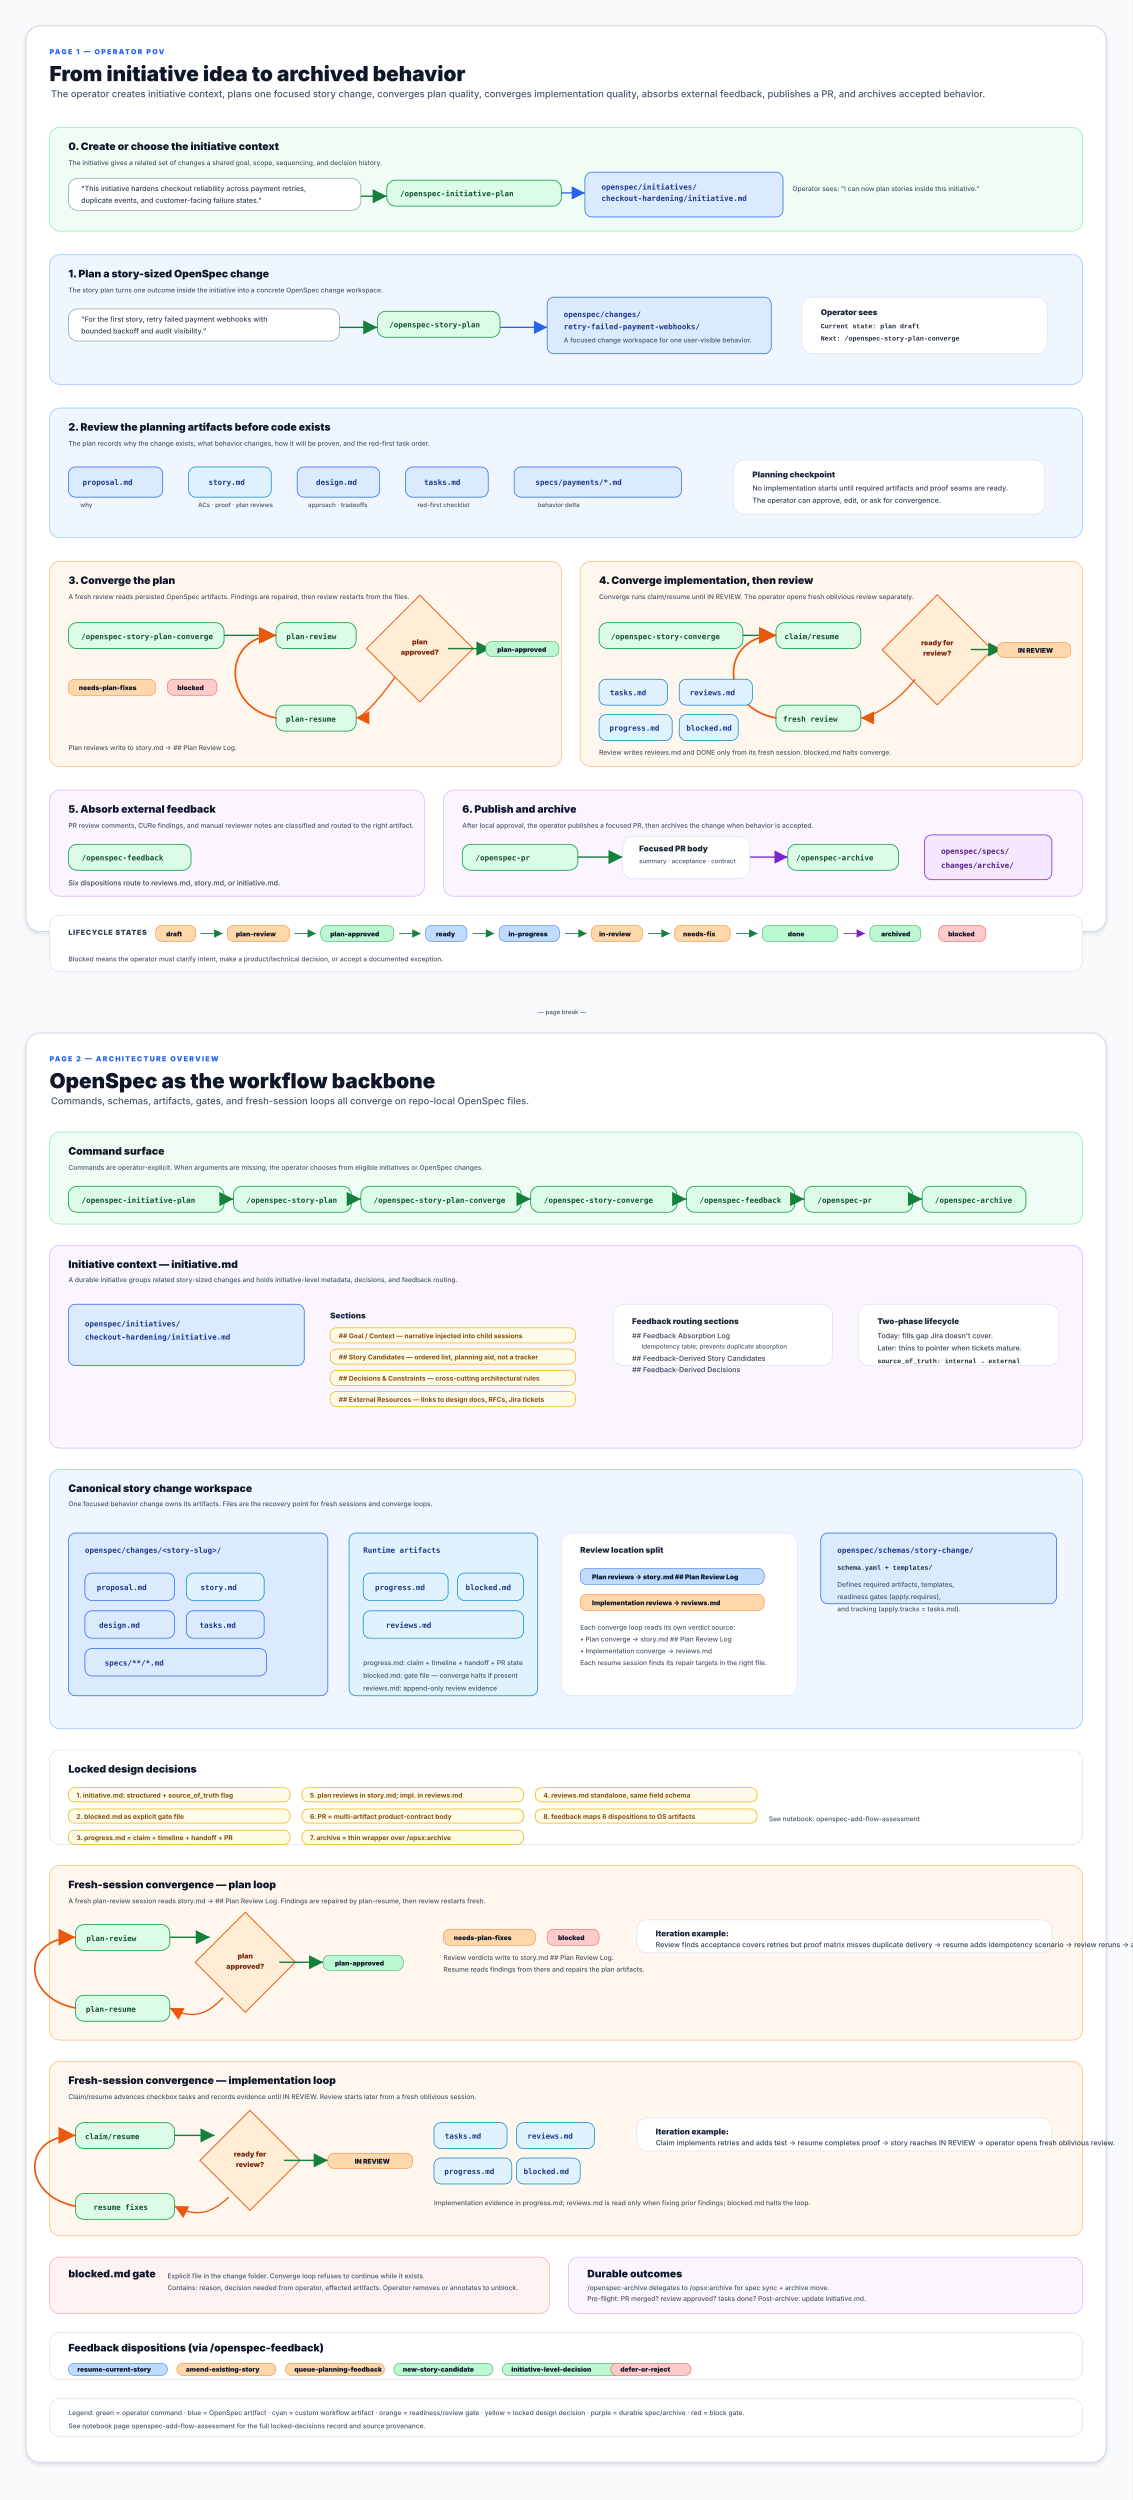
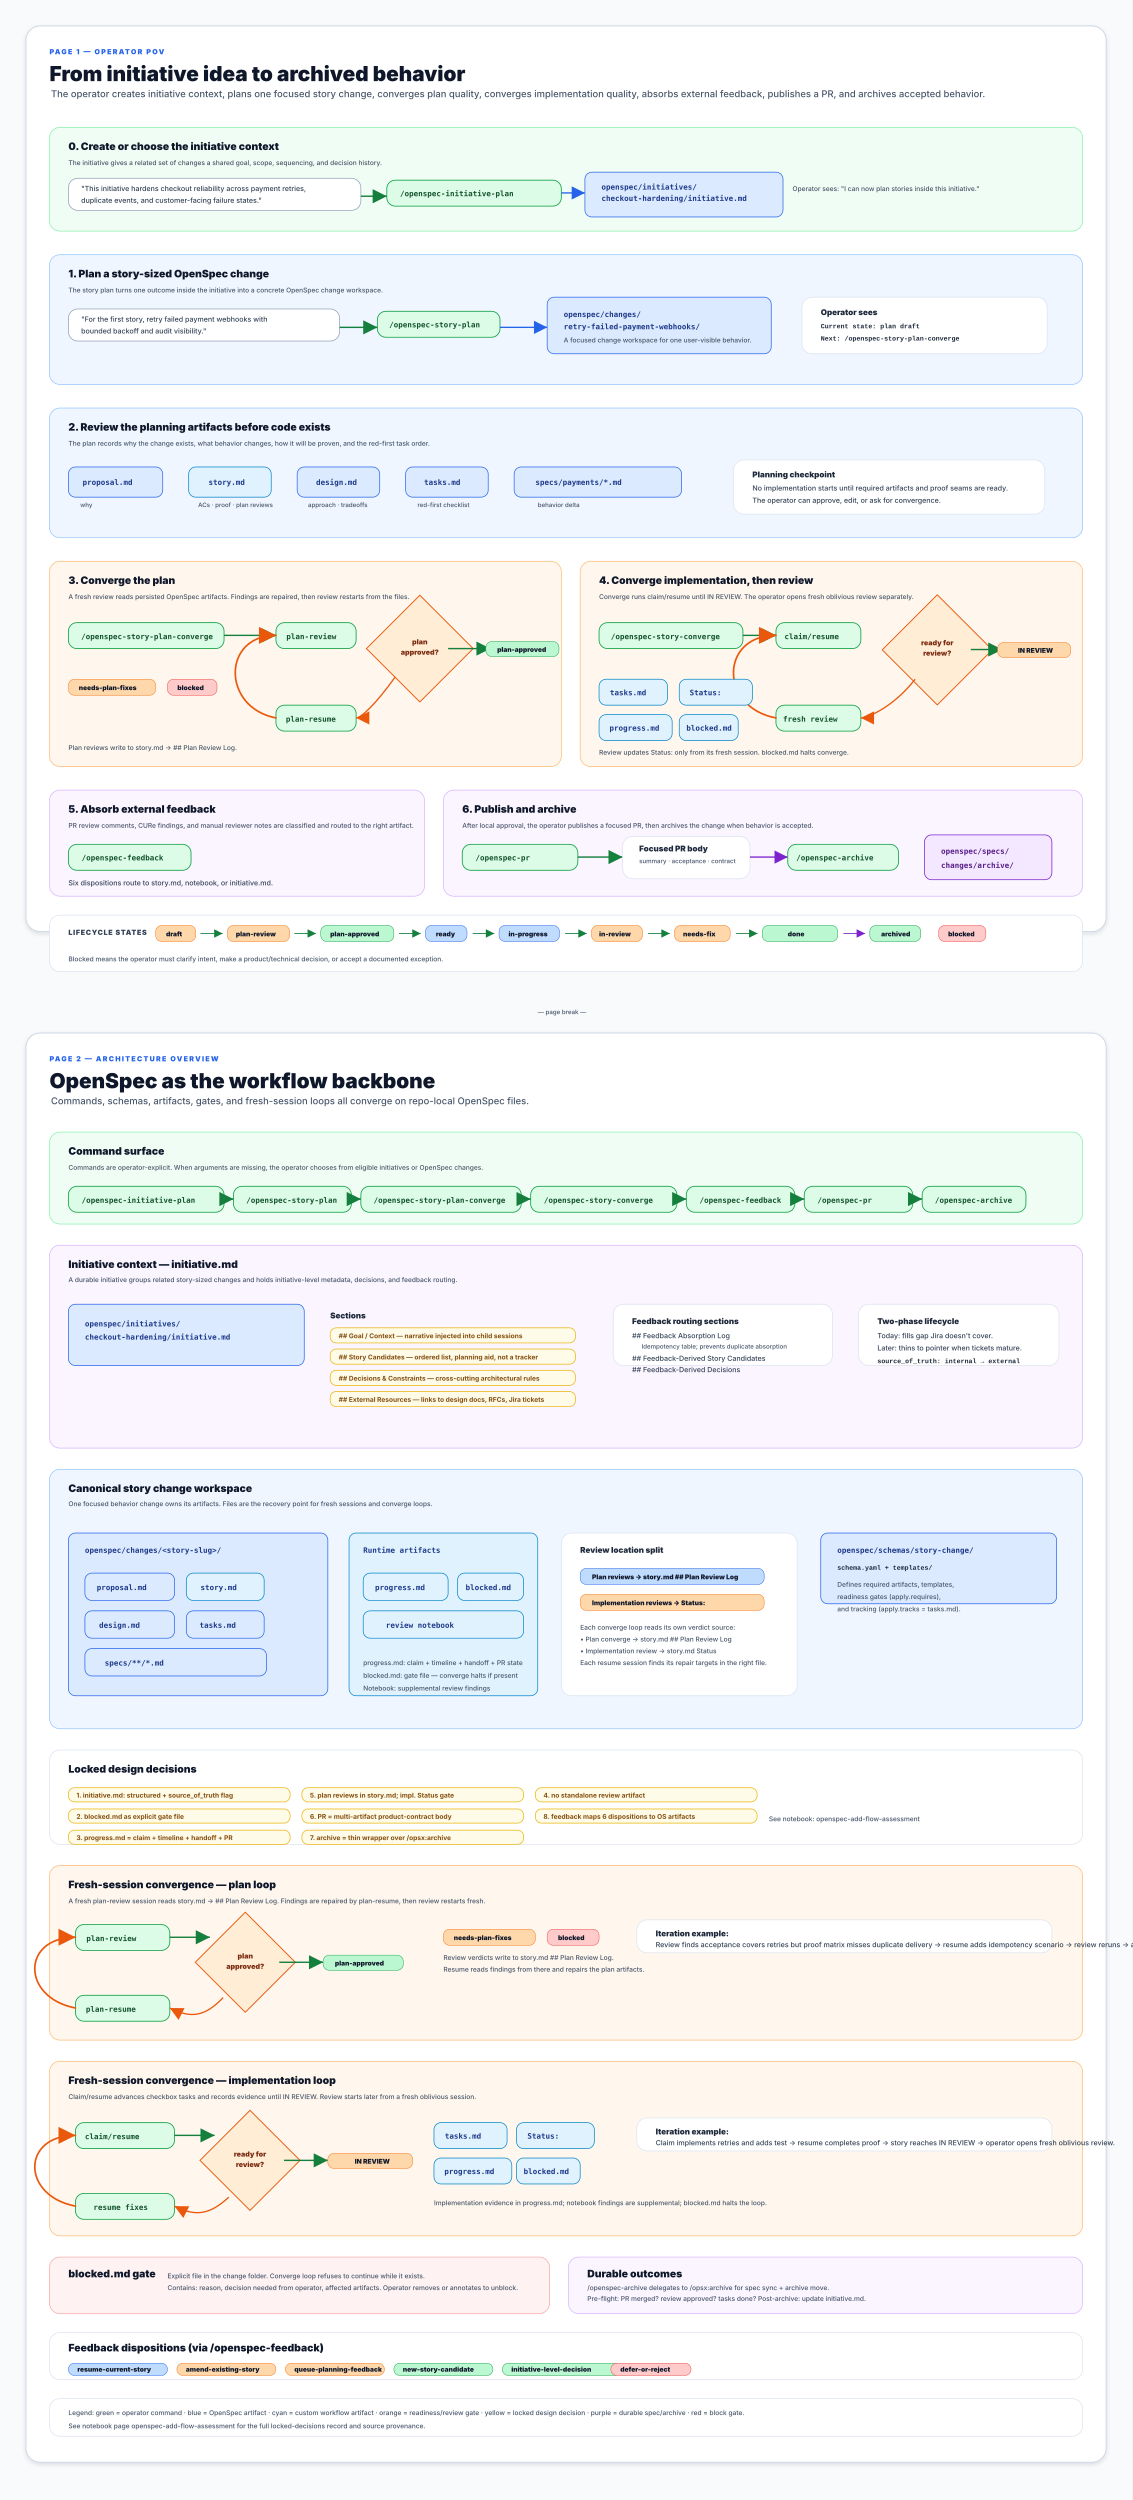
<svg xmlns="http://www.w3.org/2000/svg" width="2400" height="5300" viewBox="0 0 2400 5300" role="img" aria-labelledby="title desc">
  <defs>
    <marker id="arrow-green" markerWidth="14" markerHeight="14" refX="12" refY="7" orient="auto" markerUnits="strokeWidth">
      <path d="M2,2 L12,7 L2,12 Z" fill="#15803d" />
    </marker>
    <marker id="arrow-blue" markerWidth="14" markerHeight="14" refX="12" refY="7" orient="auto" markerUnits="strokeWidth">
      <path d="M2,2 L12,7 L2,12 Z" fill="#2563eb" />
    </marker>
    <marker id="arrow-orange" markerWidth="14" markerHeight="14" refX="12" refY="7" orient="auto" markerUnits="strokeWidth">
      <path d="M2,2 L12,7 L2,12 Z" fill="#ea580c" />
    </marker>
    <marker id="arrow-purple" markerWidth="14" markerHeight="14" refX="12" refY="7" orient="auto" markerUnits="strokeWidth">
      <path d="M2,2 L12,7 L2,12 Z" fill="#7e22ce" />
    </marker>
    <marker id="arrow-red" markerWidth="14" markerHeight="14" refX="12" refY="7" orient="auto" markerUnits="strokeWidth">
      <path d="M2,2 L12,7 L2,12 Z" fill="#b91c1c" />
    </marker>
    <filter id="shadow" x="-10%" y="-10%" width="130%" height="130%">
      <feDropShadow dx="0" dy="4" stdDeviation="5" flood-color="#0f172a" flood-opacity="0.12" />
    </filter>
    <style>
      .bg { fill: #f8fafc; }
      .page { fill: #ffffff; stroke: #cbd5e1; stroke-width: 2; rx: 30; filter: url(#shadow); }
      .panel { fill: #ffffff; stroke: #dbe3ef; stroke-width: 1.5; rx: 22; }
      .panel-blue { fill: #eff6ff; stroke: #93c5fd; stroke-width: 1.5; rx: 22; }
      .panel-green { fill: #f0fdf4; stroke: #86efac; stroke-width: 1.5; rx: 22; }
      .panel-orange { fill: #fff7ed; stroke: #fdba74; stroke-width: 1.5; rx: 22; }
      .panel-purple { fill: #faf5ff; stroke: #d8b4fe; stroke-width: 1.5; rx: 22; }
      .panel-red { fill: #fef2f2; stroke: #fca5a5; stroke-width: 1.5; rx: 22; }
      .title { font: 850 44px Inter, ui-sans-serif, system-ui, -apple-system, BlinkMacSystemFont, "Segoe UI", sans-serif; fill: #0f172a; }
      .subtitle { font: 500 20px Inter, ui-sans-serif, system-ui, sans-serif; fill: #475569; }
      .page-label { font: 850 15px Inter, ui-sans-serif, system-ui, sans-serif; fill: #2563eb; letter-spacing: .18em; }
      .chapter { font: 850 26px Inter, ui-sans-serif, system-ui, sans-serif; fill: #0f172a; }
      .section-title { font: 850 22px Inter, ui-sans-serif, system-ui, sans-serif; fill: #0f172a; }
      .lane-label { font: 850 15px Inter, ui-sans-serif, system-ui, sans-serif; fill: #334155; letter-spacing: .1em; }
      .body { font: 500 17px Inter, ui-sans-serif, system-ui, sans-serif; fill: #334155; }
      .body-strong { font: 850 17px Inter, ui-sans-serif, system-ui, sans-serif; fill: #1e293b; }
      .small { font: 500 15px Inter, ui-sans-serif, system-ui, sans-serif; fill: #334155; }
      .tiny { font: 500 13px Inter, ui-sans-serif, system-ui, sans-serif; fill: #475569; }
      .comment { font: 500 14px Inter, ui-sans-serif, system-ui, sans-serif; fill: #475569; }
      .mono { font: 750 16px "SFMono-Regular", Consolas, "Liberation Mono", monospace; fill: #1e293b; }
      .mono-small { font: 750 14px "SFMono-Regular", Consolas, "Liberation Mono", monospace; fill: #1e293b; }
      .bubble { fill: #ffffff; stroke: #94a3b8; stroke-width: 1.6; rx: 20; }
      .command { fill: #dcfce7; stroke: #16a34a; stroke-width: 1.8; rx: 18; }
      .command-text { font: 850 16px "SFMono-Regular", Consolas, monospace; fill: #14532d; }
      .artifact { fill: #dbeafe; stroke: #2563eb; stroke-width: 1.5; rx: 15; }
      .artifact-text { font: 850 16px "SFMono-Regular", Consolas, monospace; fill: #1e3a8a; }
      .custom-artifact { fill: #e0f2fe; stroke: #0284c7; stroke-width: 1.5; rx: 15; }
      .gate { fill: #ffedd5; stroke: #ea580c; stroke-width: 2; }
      .gate-text { font: 850 15px Inter, ui-sans-serif, system-ui, sans-serif; fill: #7c2d12; text-anchor: middle; }
      .durable { fill: #f3e8ff; stroke: #7e22ce; stroke-width: 1.6; rx: 15; }
      .durable-text { font: 850 16px "SFMono-Regular", Consolas, monospace; fill: #581c87; }
      .decision { fill: #fefce8; stroke: #eab308; stroke-width: 1.5; rx: 13; }
      .decision-text { font: 750 14px Inter, ui-sans-serif, system-ui, sans-serif; fill: #854d0e; }
      .status { font: 850 14px Inter, ui-sans-serif, system-ui, sans-serif; fill: #0f172a; }
      .chip-green { fill: #bbf7d0; stroke: #16a34a; stroke-width: 1; rx: 13; }
      .chip-orange { fill: #fed7aa; stroke: #f97316; stroke-width: 1; rx: 13; }
      .chip-blue { fill: #bfdbfe; stroke: #2563eb; stroke-width: 1; rx: 13; }
      .chip-red { fill: #fecaca; stroke: #ef4444; stroke-width: 1; rx: 13; }
      .arrow-green { stroke: #15803d; stroke-width: 3; fill: none; marker-end: url(#arrow-green); }
      .arrow-blue { stroke: #2563eb; stroke-width: 2.8; fill: none; marker-end: url(#arrow-blue); }
      .arrow-orange { stroke: #ea580c; stroke-width: 2.8; fill: none; marker-end: url(#arrow-orange); }
      .arrow-purple { stroke: #7e22ce; stroke-width: 2.8; fill: none; marker-end: url(#arrow-purple); }
      .arrow-red { stroke: #b91c1c; stroke-width: 2.8; fill: none; marker-end: url(#arrow-red); }
      .dashed { stroke-dasharray: 8 6; }
      .thin { stroke-width: 1.8; }
      .loop { stroke-width: 3.6; stroke-linecap: round; }
    </style>
  </defs>
  <rect class="bg" x="0" y="0" width="2400" height="5300" />
  <rect class="page" x="55" y="55" width="2290" height="1920" />
  <text class="page-label" x="105" y="115">PAGE 1 — OPERATOR POV</text>
  <text class="title" x="105" y="172">From initiative idea to archived behavior</text>
  <text class="subtitle" x="108" y="206">The operator creates initiative context, plans one focused story change, converges plan quality, converges implementation quality, absorbs external feedback, publishes a PR, and archives accepted behavior.</text>
  <rect class="panel-green" x="105" y="270" width="2190" height="220" />
  <text class="section-title" x="145" y="318">0. Create or choose the initiative context</text>
  <text class="comment" x="145" y="350">The initiative gives a related set of changes a shared goal, scope, sequencing, and decision history.</text>
  <rect class="bubble" x="145" y="378" width="620" height="68" />
  <text class="small" x="172" y="405">"This initiative hardens checkout reliability across payment retries,</text>
  <text class="small" x="172" y="430">duplicate events, and customer-facing failure states."</text>
  <rect class="command" x="820" y="382" width="370" height="55" />
  <text class="command-text" x="848" y="416">/openspec-initiative-plan</text>
  <path class="arrow-green" d="M765 416 H820" />
  <path class="arrow-blue" d="M1190 409 H1240" />
  <rect class="artifact" x="1240" y="365" width="420" height="95" />
  <text class="artifact-text" x="1275" y="402">openspec/initiatives/</text>
  <text class="artifact-text" x="1275" y="426">checkout-hardening/initiative.md</text>
  <text class="comment" x="1680" y="405">Operator sees: "I can now plan stories inside this initiative."</text>
  <rect class="panel-blue" x="105" y="540" width="2190" height="275" />
  <text class="section-title" x="145" y="588">1. Plan a story-sized OpenSpec change</text>
  <text class="comment" x="145" y="620">The story plan turns one outcome inside the initiative into a concrete OpenSpec change workspace.</text>
  <rect class="bubble" x="145" y="655" width="575" height="68" />
  <text class="small" x="172" y="682">"For the first story, retry failed payment webhooks with</text>
  <text class="small" x="172" y="707">bounded backoff and audit visibility."</text>
  <rect class="command" x="800" y="660" width="260" height="55" />
  <text class="command-text" x="825" y="694">/openspec-story-plan</text>
  <path class="arrow-green" d="M720 694 H800" />
  <path class="arrow-blue" d="M1060 694 H1160" />
  <rect class="artifact" x="1160" y="630" width="475" height="120" />
  <text class="artifact-text" x="1195" y="672">openspec/changes/</text>
  <text class="artifact-text" x="1195" y="698">retry-failed-payment-webhooks/</text>
  <text class="comment" x="1195" y="726">A focused change workspace for one user-visible behavior.</text>
  <rect class="panel" x="1700" y="630" width="520" height="120" />
  <text class="body-strong" x="1740" y="668">Operator sees</text>
  <text class="mono-small" x="1740" y="696">Current state: plan draft</text>
  <text class="mono-small" x="1740" y="722">Next: /openspec-story-plan-converge</text>
  <rect class="panel-blue" x="105" y="865" width="2190" height="275" />
  <text class="section-title" x="145" y="913">2. Review the planning artifacts before code exists</text>
  <text class="comment" x="145" y="945">The plan records why the change exists, what behavior changes, how it will be proven, and the red-first task order.</text>
  <rect class="artifact" x="145" y="990" width="200" height="64" />
  <text class="artifact-text" x="175" y="1028">proposal.md</text>
  <text class="tiny" x="170" y="1075">why</text>
  <rect class="custom-artifact" x="400" y="990" width="175" height="64" />
  <text class="artifact-text" x="442" y="1028">story.md</text>
  <text class="tiny" x="420" y="1075">ACs · proof · plan reviews</text>
  <rect class="artifact" x="630" y="990" width="175" height="64" />
  <text class="artifact-text" x="670" y="1028">design.md</text>
  <text class="tiny" x="653" y="1075">approach · tradeoffs</text>
  <rect class="artifact" x="860" y="990" width="175" height="64" />
  <text class="artifact-text" x="899" y="1028">tasks.md</text>
  <text class="tiny" x="885" y="1075">red-first checklist</text>
  <rect class="artifact" x="1090" y="990" width="355" height="64" />
  <text class="artifact-text" x="1135" y="1028">specs/payments/*.md</text>
  <text class="tiny" x="1140" y="1075">behavior delta</text>
  <rect class="panel" x="1555" y="975" width="660" height="115" />
  <text class="body-strong" x="1595" y="1012">Planning checkpoint</text>
  <text class="small" x="1595" y="1040">No implementation starts until required artifacts and proof seams are ready.</text>
  <text class="small" x="1595" y="1066">The operator can approve, edit, or ask for convergence.</text>
  <rect class="panel-orange" x="105" y="1190" width="1085" height="435" />
  <text class="section-title" x="145" y="1238">3. Converge the plan</text>
  <text class="comment" x="145" y="1270">A fresh review reads persisted OpenSpec artifacts. Findings are repaired, then review restarts from the files.</text>
  <rect class="command" x="145" y="1320" width="330" height="55" />
  <text class="command-text" x="172" y="1355">/openspec-story-plan-converge</text>
  <path class="arrow-green" d="M475 1347 H585" />
  <rect class="command" x="585" y="1320" width="170" height="55" />
  <text class="command-text" x="607" y="1355">plan-review</text>
  <rect class="gate" x="810" y="1295" width="160" height="160" transform="rotate(45 890 1375)" />
  <text class="gate-text" x="890" y="1366">plan</text>
  <text class="gate-text" x="890" y="1388">approved?</text>
  <rect class="command" x="585" y="1495" width="170" height="55" />
  <text class="command-text" x="606" y="1530">plan-resume</text>
  <path class="arrow-orange" d="M838 1435 C795 1495, 765 1522, 755 1522" />
  <path class="arrow-orange loop" d="M585 1522 C470 1500, 470 1347, 585 1347" />
  <path class="arrow-green" d="M950 1375 H1040" />
  <rect class="chip-green" x="1030" y="1360" width="155" height="32" />
  <text class="status" x="1054" y="1382">plan-approved</text>
  <rect class="chip-orange" x="145" y="1440" width="185" height="34" />
  <text class="status" x="167" y="1463">needs-plan-fixes</text>
  <rect class="chip-red" x="355" y="1440" width="105" height="34" />
  <text class="status" x="376" y="1463">blocked</text>
  <text class="comment" x="145" y="1590">Plan reviews write to story.md → ## Plan Review Log.</text>
  <rect class="panel-orange" x="1230" y="1190" width="1065" height="435" />
  <text class="section-title" x="1270" y="1238">4. Converge implementation, then review</text>
  <text class="comment" x="1270" y="1270">Converge runs claim/resume until IN REVIEW. The operator opens fresh oblivious review separately.</text>
  <rect class="command" x="1270" y="1320" width="305" height="55" />
  <text class="command-text" x="1295" y="1355">/openspec-story-converge</text>
  <path class="arrow-green" d="M1575 1347 H1645" />
  <rect class="command" x="1645" y="1320" width="180" height="55" />
  <text class="command-text" x="1663" y="1355">claim/resume</text>
  <rect class="gate" x="1905" y="1295" width="165" height="165" transform="rotate(45 1987 1377)" />
  <text class="gate-text" x="1987" y="1368">ready for</text>
  <text class="gate-text" x="1987" y="1390">review?</text>
  <rect class="command" x="1645" y="1495" width="180" height="55" />
  <text class="command-text" x="1660" y="1530">fresh review</text>
  <path class="arrow-orange" d="M1940 1440 C1895 1498, 1840 1522, 1825 1522" />
  <path class="arrow-orange loop" d="M1645 1522 C1525 1500, 1525 1347, 1645 1347" />
  <path class="arrow-green" d="M2058 1377 H2125" />
  <rect class="chip-orange" x="2115" y="1362" width="155" height="32" />
  <text class="status" x="2158" y="1384">IN REVIEW</text>
  <rect class="custom-artifact" x="1270" y="1440" width="145" height="55" />
  <text class="artifact-text" x="1293" y="1474">tasks.md</text>
  <rect class="custom-artifact" x="1440" y="1440" width="155" height="55" />
-   <text class="artifact-text" x="1462" y="1474">reviews.md</text>
+   <text class="artifact-text" x="1462" y="1474">Status:</text>
  <rect class="custom-artifact" x="1270" y="1515" width="155" height="55" />
  <text class="artifact-text" x="1292" y="1549">progress.md</text>
  <rect class="custom-artifact" x="1440" y="1515" width="125" height="55" />
  <text class="artifact-text" x="1455" y="1549">blocked.md</text>
-   <text class="comment" x="1270" y="1600">Review writes reviews.md and DONE only from its fresh session. blocked.md halts converge.</text>
+   <text class="comment" x="1270" y="1600">Review updates Status: only from its fresh session. blocked.md halts converge.</text>
  <rect class="panel-purple" x="105" y="1675" width="795" height="225" />
  <text class="section-title" x="145" y="1723">5. Absorb external feedback</text>
  <text class="comment" x="145" y="1755">PR review comments, CURe findings, and manual reviewer notes are classified and routed to the right artifact.</text>
  <rect class="command" x="145" y="1790" width="260" height="55" />
  <text class="command-text" x="173" y="1824">/openspec-feedback</text>
-   <text class="small" x="145" y="1877">Six dispositions route to reviews.md, story.md, or initiative.md.</text>
+   <text class="small" x="145" y="1877">Six dispositions route to story.md, notebook, or initiative.md.</text>
  <rect class="panel-purple" x="940" y="1675" width="1355" height="225" />
  <text class="section-title" x="980" y="1723">6. Publish and archive</text>
  <text class="comment" x="980" y="1755">After local approval, the operator publishes a focused PR, then archives the change when behavior is accepted.</text>
  <rect class="command" x="980" y="1790" width="245" height="55" />
  <text class="command-text" x="1008" y="1824">/openspec-pr</text>
  <path class="arrow-green" d="M1225 1817 H1320" />
  <rect class="panel" x="1320" y="1773" width="270" height="90" />
  <text class="body-strong" x="1355" y="1805">Focused PR body</text>
  <text class="tiny" x="1355" y="1830">summary · acceptance · contract</text>
  <path class="arrow-purple" d="M1590 1817 H1670" />
  <rect class="command" x="1670" y="1790" width="235" height="55" />
  <text class="command-text" x="1688" y="1824">/openspec-archive</text>
  <rect class="durable" x="1960" y="1770" width="270" height="95" />
  <text class="durable-text" x="1995" y="1810">openspec/specs/</text>
  <text class="durable-text" x="1995" y="1840">changes/archive/</text>
  <rect class="panel" x="105" y="1940" width="2190" height="120" />
  <text class="lane-label" x="145" y="1982">LIFECYCLE STATES</text>
  <g transform="translate(330,1962)">
    <rect class="chip-orange" x="0" y="0" width="85" height="34" />
    <text class="status" x="22" y="23">draft</text>
    <path class="arrow-green thin" d="M95 17 H142" />
    <rect class="chip-orange" x="152" y="0" width="132" height="34" />
    <text class="status" x="170" y="23">plan-review</text>
    <path class="arrow-green thin" d="M294 17 H340" />
    <rect class="chip-green" x="350" y="0" width="155" height="34" />
    <text class="status" x="370" y="23">plan-approved</text>
    <path class="arrow-green thin" d="M516 17 H562" />
    <rect class="chip-blue" x="572" y="0" width="88" height="34" />
    <text class="status" x="594" y="23">ready</text>
    <path class="arrow-green thin" d="M672 17 H718" />
    <rect class="chip-blue" x="728" y="0" width="128" height="34" />
    <text class="status" x="748" y="23">in-progress</text>
    <path class="arrow-green thin" d="M868 17 H914" />
    <rect class="chip-orange" x="924" y="0" width="108" height="34" />
    <text class="status" x="940" y="23">in-review</text>
    <path class="arrow-green thin" d="M1044 17 H1090" />
    <rect class="chip-orange" x="1100" y="0" width="118" height="34" />
    <text class="status" x="1118" y="23">needs-fix</text>
    <path class="arrow-green thin" d="M1230 17 H1276" />
    <rect class="chip-green" x="1286" y="0" width="160" height="34" />
    <text class="status" x="1340" y="23">done</text>
    <path class="arrow-purple thin" d="M1458 17 H1504" />
    <rect class="chip-green" x="1514" y="0" width="108" height="34" />
    <text class="status" x="1538" y="23">archived</text>
    <rect class="chip-red" x="1660" y="0" width="100" height="34" />
    <text class="status" x="1680" y="23">blocked</text>
  </g>
  <text class="comment" x="145" y="2038">Blocked means the operator must clarify intent, make a product/technical decision, or accept a documented exception.</text>
  <text class="tiny" x="1140" y="2150">— page break —</text>
  <rect class="page" x="55" y="2190" width="2290" height="3030" />
  <text class="page-label" x="105" y="2250">PAGE 2 — ARCHITECTURE OVERVIEW</text>
  <text class="title" x="105" y="2307">OpenSpec as the workflow backbone</text>
  <text class="subtitle" x="108" y="2341">Commands, schemas, artifacts, gates, and fresh-session loops all converge on repo-local OpenSpec files.</text>
  <rect class="panel-green" x="105" y="2400" width="2190" height="195" />
  <text class="section-title" x="145" y="2448">Command surface</text>
  <text class="comment" x="145" y="2480">Commands are operator-explicit. When arguments are missing, the operator chooses from eligible initiatives or OpenSpec changes.</text>
  <rect class="command" x="145" y="2515" width="330" height="55" />
  <text class="command-text" x="173" y="2550">/openspec-initiative-plan</text>
  <rect class="command" x="495" y="2515" width="250" height="55" />
  <text class="command-text" x="522" y="2550">/openspec-story-plan</text>
  <rect class="command" x="765" y="2515" width="340" height="55" />
  <text class="command-text" x="792" y="2550">/openspec-story-plan-converge</text>
  <rect class="command" x="1125" y="2515" width="310" height="55" />
  <text class="command-text" x="1153" y="2550">/openspec-story-converge</text>
  <rect class="command" x="1455" y="2515" width="230" height="55" />
  <text class="command-text" x="1483" y="2550">/openspec-feedback</text>
  <rect class="command" x="1705" y="2515" width="230" height="55" />
  <text class="command-text" x="1733" y="2550">/openspec-pr</text>
  <rect class="command" x="1955" y="2515" width="220" height="55" />
  <text class="command-text" x="1982" y="2550">/openspec-archive</text>
  <path class="arrow-green" d="M475 2542 H495" />
  <path class="arrow-green" d="M745 2542 H765" />
  <path class="arrow-green" d="M1105 2542 H1125" />
  <path class="arrow-green" d="M1435 2542 H1455" />
  <path class="arrow-green" d="M1685 2542 H1705" />
  <path class="arrow-green" d="M1935 2542 H1955" />
  <rect class="panel-purple" x="105" y="2640" width="2190" height="430" />
  <text class="section-title" x="145" y="2688">Initiative context — initiative.md</text>
  <text class="comment" x="145" y="2718">A durable initiative groups related story-sized changes and holds initiative-level metadata, decisions, and feedback routing.</text>
  <rect class="artifact" x="145" y="2765" width="500" height="130" />
  <text class="artifact-text" x="180" y="2812">openspec/initiatives/</text>
  <text class="artifact-text" x="180" y="2840">checkout-hardening/initiative.md</text>
  <text class="body-strong" x="700" y="2795">Sections</text>
  <rect class="decision" x="700" y="2815" width="520" height="32" />
  <text class="decision-text" x="718" y="2837">## Goal / Context — narrative injected into child sessions</text>
  <rect class="decision" x="700" y="2860" width="520" height="32" />
  <text class="decision-text" x="718" y="2882">## Story Candidates — ordered list, planning aid, not a tracker</text>
  <rect class="decision" x="700" y="2905" width="520" height="32" />
  <text class="decision-text" x="718" y="2927">## Decisions &amp; Constraints — cross-cutting architectural rules</text>
  <rect class="decision" x="700" y="2950" width="520" height="32" />
  <text class="decision-text" x="718" y="2972">## External Resources — links to design docs, RFCs, Jira tickets</text>
  <rect class="panel" x="1300" y="2765" width="465" height="130" />
  <text class="body-strong" x="1340" y="2807">Feedback routing sections</text>
  <text class="small" x="1340" y="2837">## Feedback Absorption Log</text>
  <text class="tiny" x="1360" y="2859">Idempotency table; prevents duplicate absorption</text>
  <text class="small" x="1340" y="2885">## Feedback-Derived Story Candidates</text>
  <text class="small" x="1340" y="2909">## Feedback-Derived Decisions</text>
  <rect class="panel" x="1820" y="2765" width="425" height="130" />
  <text class="body-strong" x="1860" y="2807">Two-phase lifecycle</text>
  <text class="small" x="1860" y="2837">Today: fills gap Jira doesn't cover.</text>
  <text class="small" x="1860" y="2863">Later: thins to pointer when tickets mature.</text>
  <text class="mono-small" x="1860" y="2890">source_of_truth: internal → external</text>
  <rect class="panel-blue" x="105" y="3115" width="2190" height="550" />
  <text class="section-title" x="145" y="3163">Canonical story change workspace</text>
  <text class="comment" x="145" y="3193">One focused behavior change owns its artifacts. Files are the recovery point for fresh sessions and converge loops.</text>
  <rect class="artifact" x="145" y="3250" width="550" height="345" />
  <text class="artifact-text" x="180" y="3292">openspec/changes/&lt;story-slug&gt;/</text>
  <rect class="artifact" x="180" y="3335" width="190" height="58" />
  <text class="artifact-text" x="205" y="3371">proposal.md</text>
  <rect class="custom-artifact" x="395" y="3335" width="165" height="58" />
  <text class="artifact-text" x="425" y="3371">story.md</text>
  <rect class="artifact" x="180" y="3415" width="190" height="58" />
  <text class="artifact-text" x="210" y="3451">design.md</text>
  <rect class="artifact" x="395" y="3415" width="165" height="58" />
  <text class="artifact-text" x="423" y="3451">tasks.md</text>
  <rect class="artifact" x="180" y="3495" width="385" height="58" />
  <text class="artifact-text" x="222" y="3531">specs/**/*.md</text>
  <rect class="custom-artifact" x="740" y="3250" width="400" height="345" />
  <text class="artifact-text" x="770" y="3292">Runtime artifacts</text>
  <rect class="custom-artifact" x="770" y="3335" width="180" height="58" />
  <text class="artifact-text" x="795" y="3371">progress.md</text>
  <rect class="custom-artifact" x="970" y="3335" width="140" height="58" />
  <text class="artifact-text" x="987" y="3371">blocked.md</text>
  <rect class="custom-artifact" x="770" y="3415" width="340" height="58" />
-   <text class="artifact-text" x="818" y="3451">reviews.md</text>
+   <text class="artifact-text" x="818" y="3451">review notebook</text>
  <text class="comment" x="770" y="3530">progress.md: claim + timeline + handoff + PR state</text>
  <text class="comment" x="770" y="3557">blocked.md: gate file — converge halts if present</text>
-   <text class="comment" x="770" y="3584">reviews.md: append-only review evidence</text>
+   <text class="comment" x="770" y="3584">Notebook: supplemental review findings</text>
  <rect class="panel" x="1190" y="3250" width="500" height="345" />
  <text class="body-strong" x="1230" y="3292">Review location split</text>
  <rect class="chip-blue" x="1230" y="3325" width="390" height="34" />
  <text class="status" x="1255" y="3348">Plan reviews → story.md ## Plan Review Log</text>
  <rect class="chip-orange" x="1230" y="3380" width="390" height="34" />
-   <text class="status" x="1255" y="3403">Implementation reviews → reviews.md</text>
+   <text class="status" x="1255" y="3403">Implementation reviews → Status:</text>
  <text class="comment" x="1230" y="3455">Each converge loop reads its own verdict source:</text>
  <text class="comment" x="1230" y="3480">• Plan converge → story.md ## Plan Review Log</text>
-   <text class="comment" x="1230" y="3505">• Implementation converge → reviews.md</text>
+   <text class="comment" x="1230" y="3505">• Implementation review → story.md Status</text>
  <text class="comment" x="1230" y="3530">Each resume session finds its repair targets in the right file.</text>
  <rect class="artifact" x="1740" y="3250" width="500" height="150" />
  <text class="artifact-text" x="1775" y="3292">openspec/schemas/story-change/</text>
  <text class="mono-small" x="1775" y="3328">schema.yaml + templates/</text>
  <text class="comment" x="1775" y="3364">Defines required artifacts, templates,</text>
  <text class="comment" x="1775" y="3390">readiness gates (apply.requires),</text>
  <text class="comment" x="1775" y="3416">and tracking (apply.tracks = tasks.md).</text>
  <rect class="panel" x="105" y="3710" width="2190" height="200" />
  <text class="section-title" x="145" y="3758">Locked design decisions</text>
  <rect class="decision" x="145" y="3790" width="470" height="30" />
  <text class="decision-text" x="162" y="3811">1. initiative.md: structured + source_of_truth flag</text>
  <rect class="decision" x="640" y="3790" width="470" height="30" />
-   <text class="decision-text" x="657" y="3811">5. plan reviews in story.md; impl. in reviews.md</text>
+   <text class="decision-text" x="657" y="3811">5. plan reviews in story.md; impl. Status gate</text>
  <rect class="decision" x="145" y="3835" width="470" height="30" />
  <text class="decision-text" x="162" y="3856">2. blocked.md as explicit gate file</text>
  <rect class="decision" x="640" y="3835" width="470" height="30" />
  <text class="decision-text" x="657" y="3856">6. PR = multi-artifact product-contract body</text>
  <rect class="decision" x="145" y="3880" width="470" height="30" />
  <text class="decision-text" x="162" y="3901">3. progress.md = claim + timeline + handoff + PR</text>
  <rect class="decision" x="640" y="3880" width="470" height="30" />
  <text class="decision-text" x="657" y="3901">7. archive = thin wrapper over /opsx:archive</text>
  <rect class="decision" x="1135" y="3790" width="470" height="30" />
-   <text class="decision-text" x="1152" y="3811">4. reviews.md standalone, same field schema</text>
+   <text class="decision-text" x="1152" y="3811">4. no standalone review artifact</text>
  <rect class="decision" x="1135" y="3835" width="470" height="30" />
  <text class="decision-text" x="1152" y="3856">8. feedback maps 6 dispositions to OS artifacts</text>
  <text class="comment" x="1630" y="3861">See notebook: openspec-add-flow-assessment</text>
  <rect class="panel-orange" x="105" y="3955" width="2190" height="370" />
  <text class="section-title" x="145" y="4003">Fresh-session convergence — plan loop</text>
  <text class="comment" x="145" y="4035">A fresh plan-review session reads story.md → ## Plan Review Log. Findings are repaired by plan-resume, then review restarts fresh.</text>
  <rect class="command" x="160" y="4080" width="200" height="55" />
  <text class="command-text" x="183" y="4115">plan-review</text>
  <path class="arrow-green" d="M360 4107 H445" />
  <rect class="gate" x="445" y="4085" width="150" height="150" transform="rotate(45 520 4160)" />
  <text class="gate-text" x="520" y="4152">plan</text>
  <text class="gate-text" x="520" y="4174">approved?</text>
  <path class="arrow-green" d="M592 4160 H685" />
  <rect class="chip-green" x="685" y="4145" width="170" height="32" />
  <text class="status" x="710" y="4167">plan-approved</text>
  <rect class="command" x="160" y="4230" width="200" height="55" />
  <text class="command-text" x="182" y="4265">plan-resume</text>
  <path class="arrow-orange" d="M473 4235 C435 4275, 405 4280, 360 4257" />
  <path class="arrow-orange loop" d="M160 4257 C45 4235, 45 4107, 160 4107" />
  <rect class="chip-orange" x="940" y="4090" width="195" height="34" />
  <text class="status" x="962" y="4113">needs-plan-fixes</text>
  <rect class="chip-red" x="1160" y="4090" width="110" height="34" />
  <text class="status" x="1183" y="4113">blocked</text>
  <text class="comment" x="940" y="4155">Review verdicts write to story.md ## Plan Review Log.</text>
  <text class="comment" x="940" y="4180">Resume reads findings from there and repairs the plan artifacts.</text>
  <rect class="panel" x="1350" y="4070" width="880" height="70" />
  <text class="body-strong" x="1390" y="4105">Iteration example:</text>
  <text class="small" x="1390" y="4128">Review finds acceptance covers retries but proof matrix misses duplicate delivery → resume adds idempotency scenario → review reruns → approved.</text>
  <rect class="panel-orange" x="105" y="4370" width="2190" height="370" />
  <text class="section-title" x="145" y="4418">Fresh-session convergence — implementation loop</text>
  <text class="comment" x="145" y="4450">Claim/resume advances checkbox tasks and records evidence until IN REVIEW. Review starts later from a fresh oblivious session.</text>
  <rect class="command" x="160" y="4500" width="210" height="55" />
  <text class="command-text" x="180" y="4535">claim/resume</text>
  <path class="arrow-green" d="M370 4527 H455" />
  <rect class="gate" x="455" y="4505" width="150" height="150" transform="rotate(45 530 4580)" />
  <text class="gate-text" x="530" y="4572">ready for</text>
  <text class="gate-text" x="530" y="4594">review?</text>
  <path class="arrow-green" d="M602 4580 H695" />
  <rect class="chip-orange" x="695" y="4565" width="180" height="32" />
  <text class="status" x="752" y="4587">IN REVIEW</text>
  <rect class="command" x="160" y="4650" width="210" height="55" />
  <text class="command-text" x="198" y="4685">resume fixes</text>
  <path class="arrow-orange" d="M485 4658 C445 4695, 415 4700, 370 4677" />
  <path class="arrow-orange loop" d="M160 4677 C45 4655, 45 4527, 160 4527" />
  <rect class="custom-artifact" x="920" y="4500" width="155" height="55" />
  <text class="artifact-text" x="943" y="4534">tasks.md</text>
  <rect class="custom-artifact" x="1095" y="4500" width="165" height="55" />
-   <text class="artifact-text" x="1118" y="4534">reviews.md</text>
+   <text class="artifact-text" x="1118" y="4534">Status:</text>
  <rect class="custom-artifact" x="920" y="4575" width="165" height="55" />
  <text class="artifact-text" x="942" y="4609">progress.md</text>
  <rect class="custom-artifact" x="1095" y="4575" width="135" height="55" />
  <text class="artifact-text" x="1110" y="4609">blocked.md</text>
-   <text class="comment" x="920" y="4675">Implementation evidence in progress.md; reviews.md is read only when fixing prior findings; blocked.md halts the loop.</text>
+   <text class="comment" x="920" y="4675">Implementation evidence in progress.md; notebook findings are supplemental; blocked.md halts the loop.</text>
  <rect class="panel" x="1350" y="4490" width="880" height="70" />
  <text class="body-strong" x="1390" y="4525">Iteration example:</text>
  <text class="small" x="1390" y="4548">Claim implements retries and adds test → resume completes proof → story reaches IN REVIEW → operator opens fresh oblivious review.</text>
  <rect class="panel-red" x="105" y="4785" width="1060" height="120" />
  <text class="section-title" x="145" y="4828">blocked.md gate</text>
  <text class="comment" x="355" y="4830">Explicit file in the change folder. Converge loop refuses to continue while it exists.</text>
  <text class="comment" x="355" y="4855">Contains: reason, decision needed from operator, affected artifacts. Operator removes or annotates to unblock.</text>
  <rect class="panel-purple" x="1205" y="4785" width="1090" height="120" />
  <text class="section-title" x="1245" y="4828">Durable outcomes</text>
  <text class="comment" x="1245" y="4855">/openspec-archive delegates to /opsx:archive for spec sync + archive move.</text>
  <text class="comment" x="1245" y="4878">Pre-flight: PR merged? review approved? tasks done? Post-archive: update initiative.md.</text>
  <rect class="panel" x="105" y="4945" width="2190" height="100" />
  <text class="section-title" x="145" y="4985">Feedback dispositions (via /openspec-feedback)</text>
  <rect class="chip-blue" x="145" y="5010" width="210" height="26" />
  <text class="status" x="164" y="5028">resume-current-story</text>
  <rect class="chip-orange" x="375" y="5010" width="210" height="26" />
  <text class="status" x="394" y="5028">amend-existing-story</text>
  <rect class="chip-orange" x="605" y="5010" width="210" height="26" />
  <text class="status" x="624" y="5028">queue-planning-feedback</text>
  <rect class="chip-green" x="835" y="5010" width="210" height="26" />
  <text class="status" x="854" y="5028">new-story-candidate</text>
  <rect class="chip-green" x="1065" y="5010" width="250" height="26" />
  <text class="status" x="1084" y="5028">initiative-level-decision</text>
  <rect class="chip-red" x="1295" y="5010" width="170" height="26" />
  <text class="status" x="1315" y="5028">defer-or-reject</text>
  <rect class="panel" x="105" y="5085" width="2190" height="80" />
  <text class="comment" x="145" y="5120">Legend: green = operator command · blue = OpenSpec artifact · cyan = custom workflow artifact · orange = readiness/review gate · yellow = locked design decision · purple = durable spec/archive · red = block gate.</text>
  <text class="comment" x="145" y="5148">See notebook page openspec-add-flow-assessment for the full locked-decisions record and source provenance.</text>
</svg>
